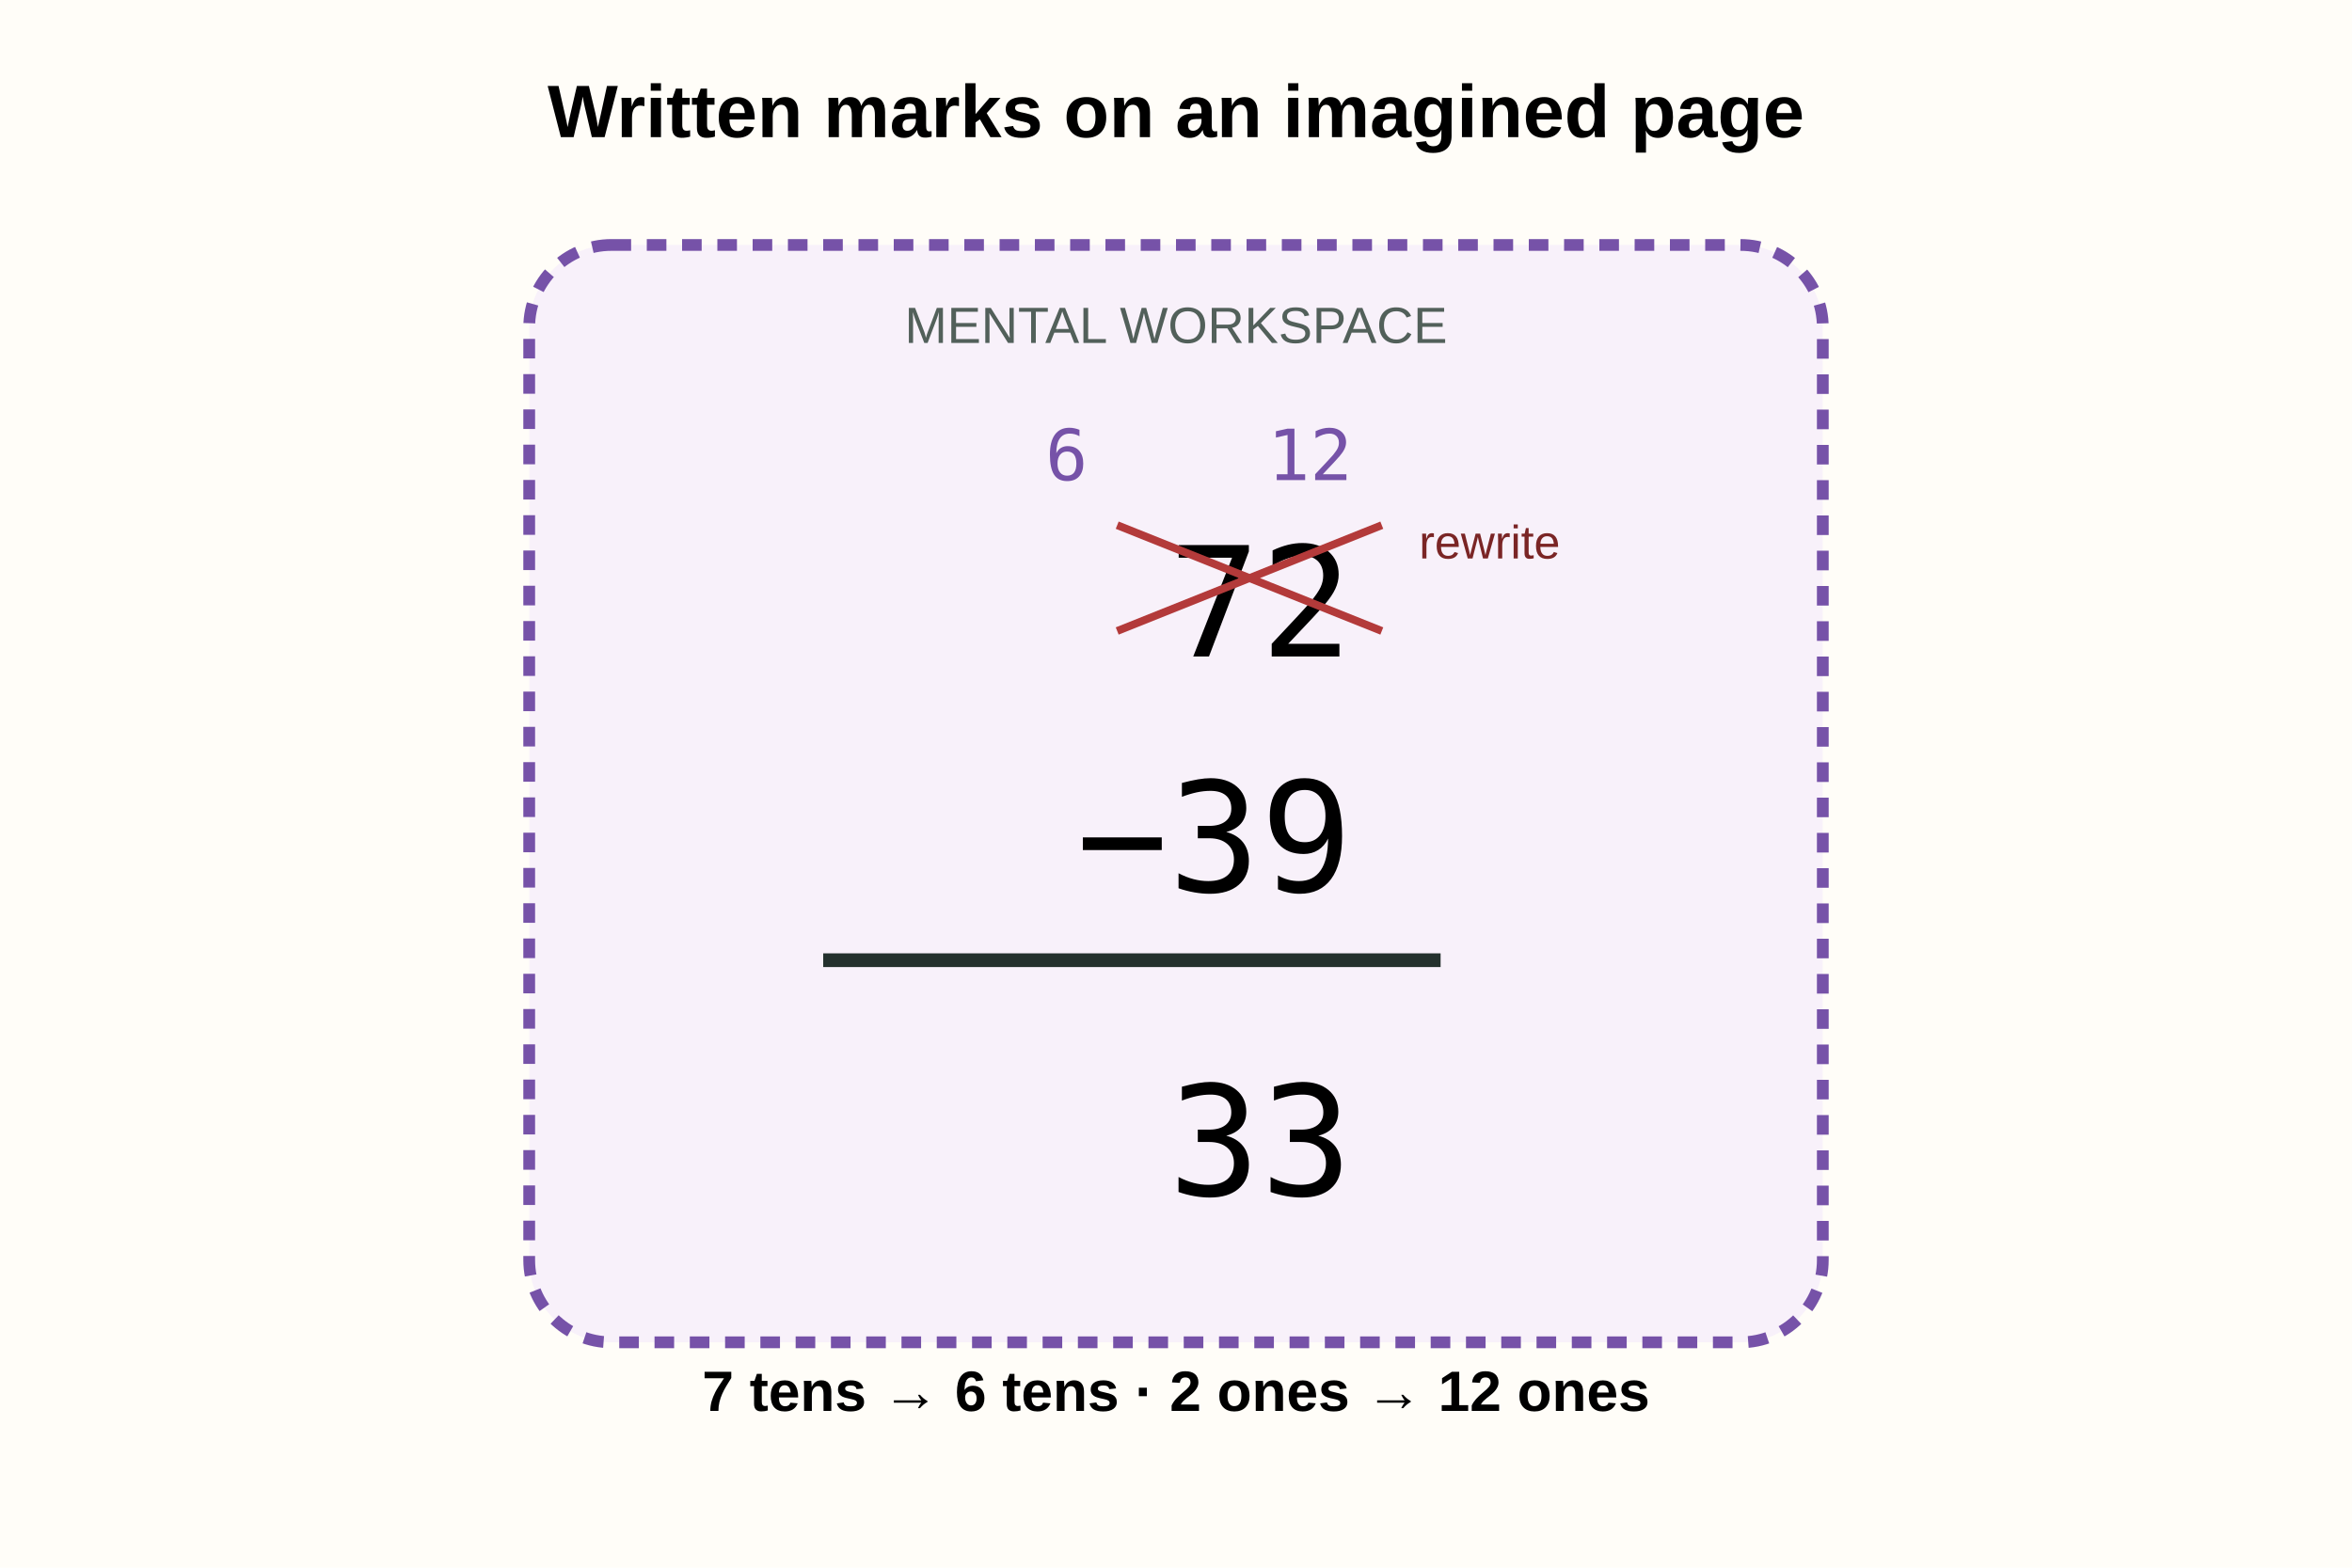
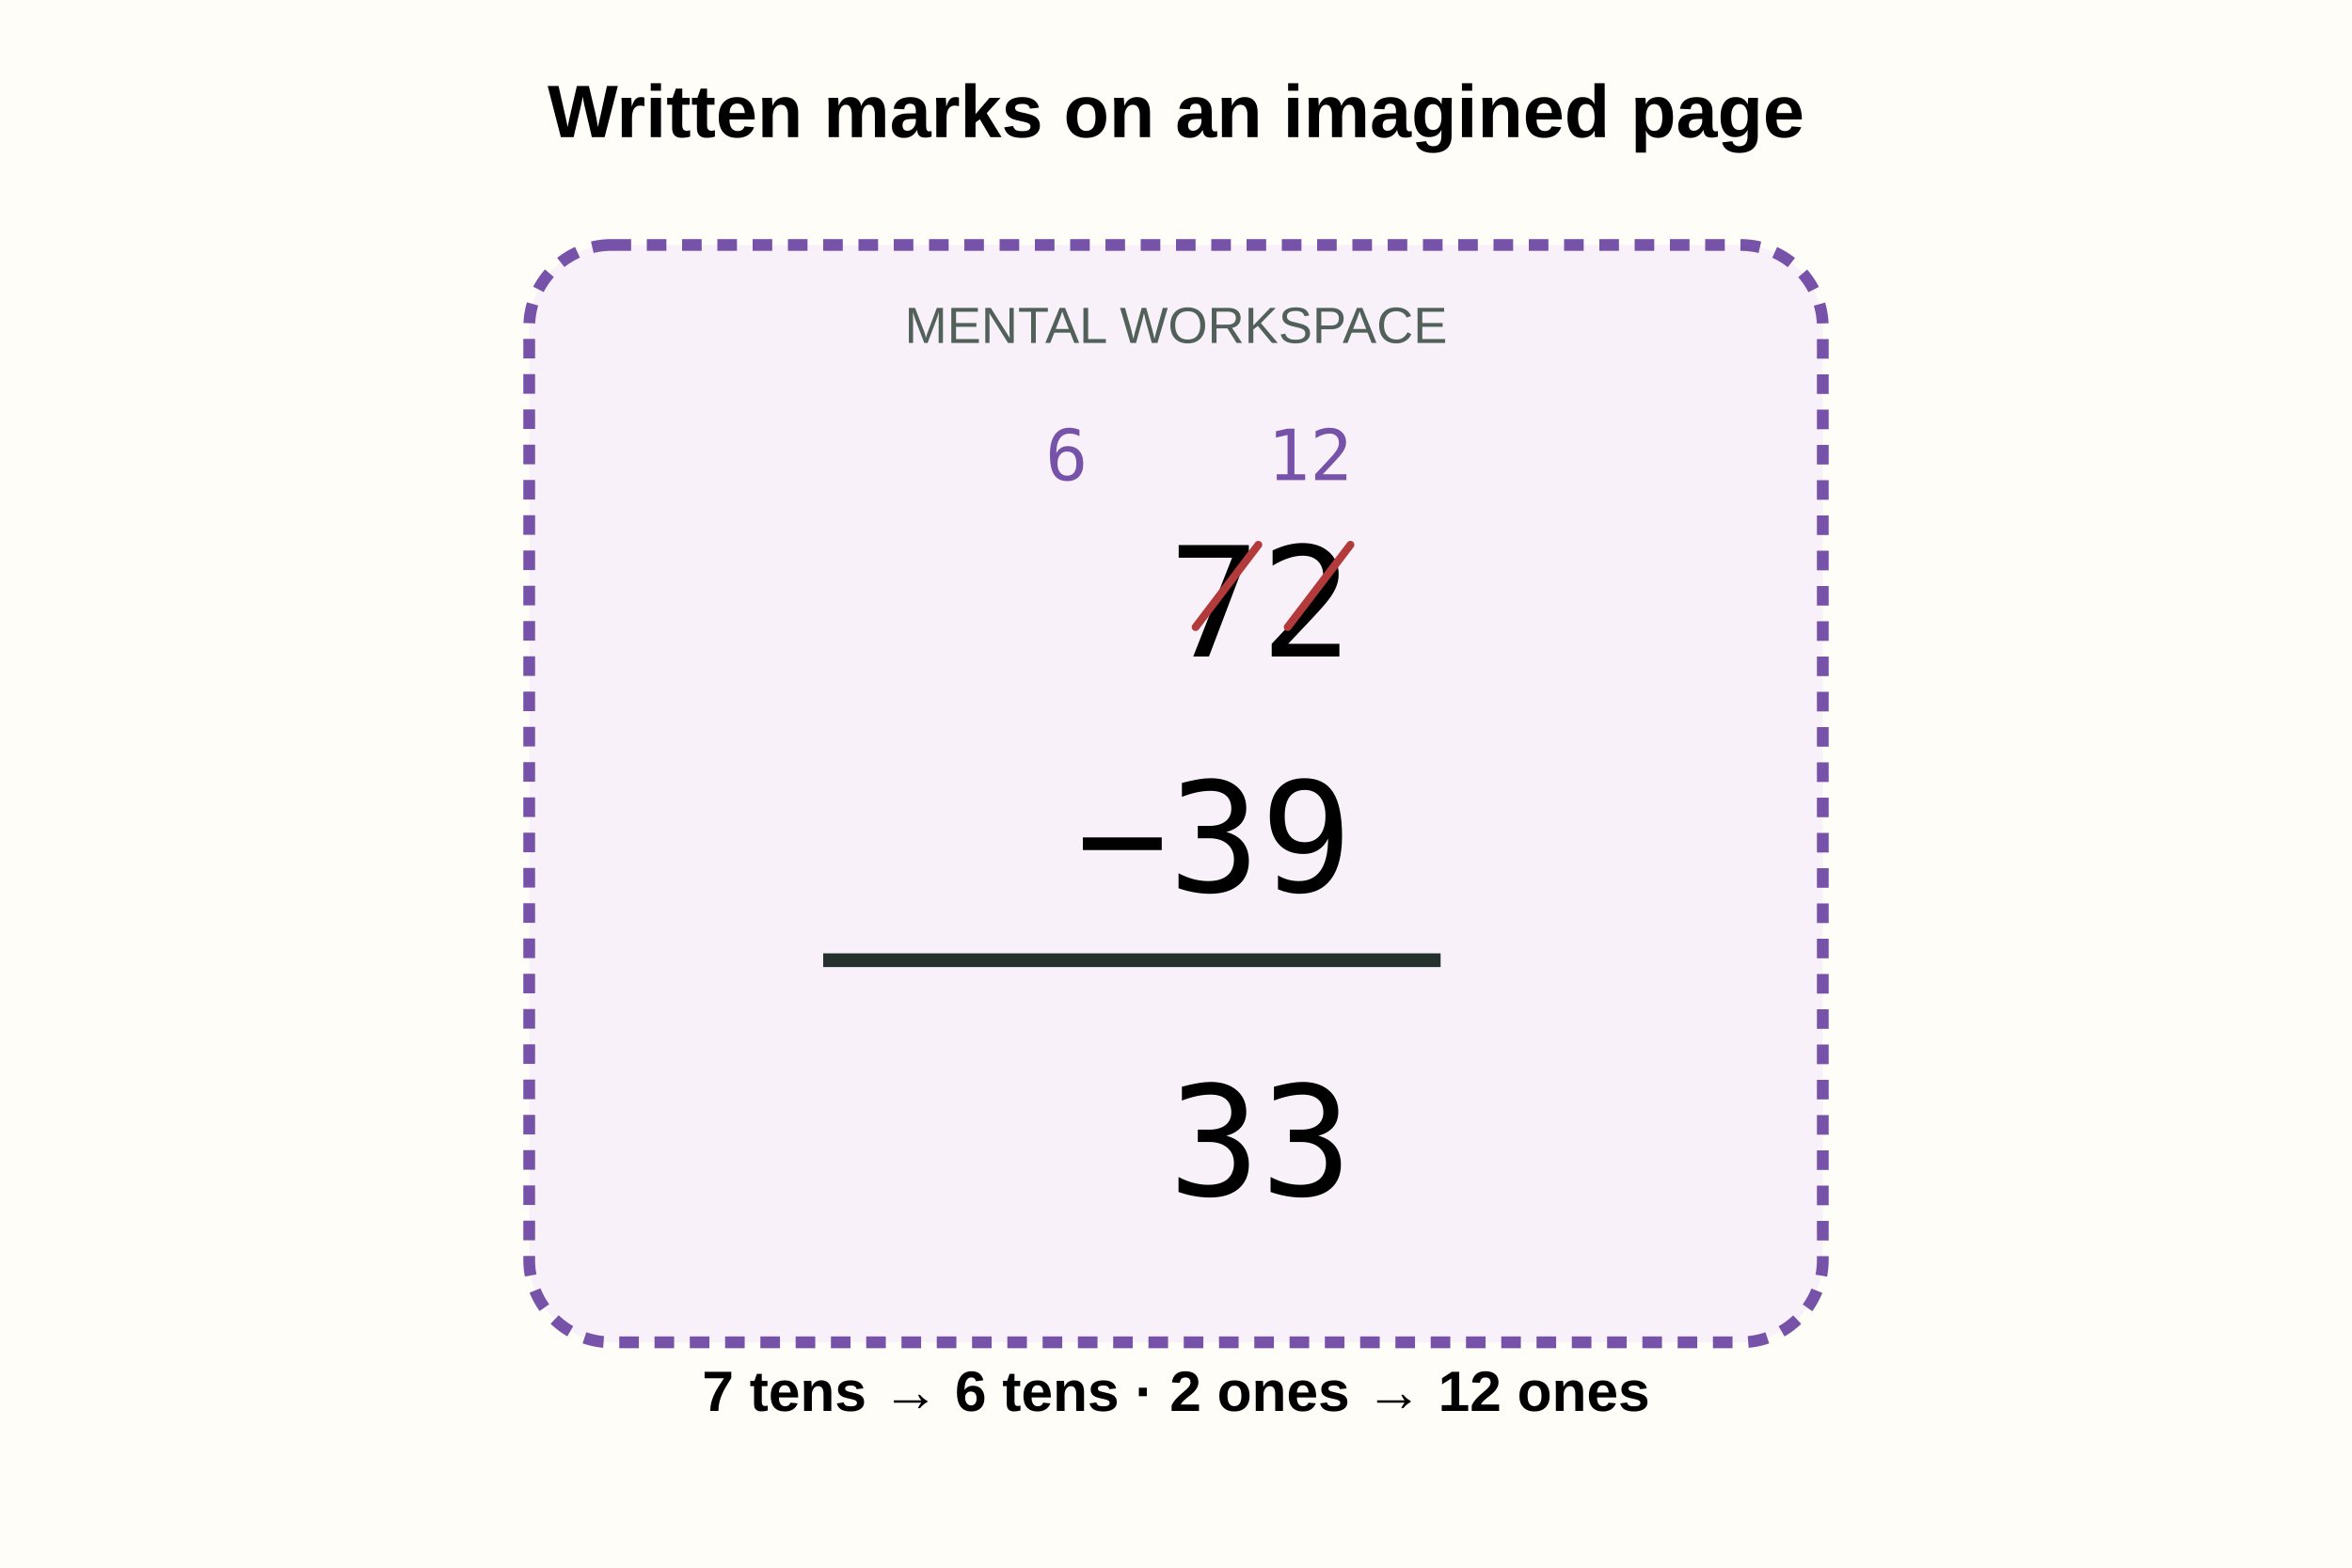
- <svg xmlns="http://www.w3.org/2000/svg" data-qa-image-fixes="2026-09-08" width="1200" height="800" viewBox="0 0 1200 800" role="img" aria-labelledby="title desc" shape-rendering="geometricPrecision" text-rendering="optimizeLegibility">
+ <svg xmlns="http://www.w3.org/2000/svg" data-qa-image-pass="2026-09-26" width="1200" height="800" viewBox="0 0 1200 800" role="img" aria-labelledby="title desc" shape-rendering="geometricPrecision" text-rendering="optimizeLegibility">
  <rect width="1200" height="800" fill="#FFFDF8" />
  <g font-family="Arial,sans-serif" text-anchor="middle">
    <text x="600" y="70" font-size="38" font-weight="700">Written marks on an imagined page</text>
    <rect x="270" y="125" width="660" height="560" rx="42" fill="#F4EBFA" fill-opacity=".65" stroke="#7652A8" stroke-width="6" stroke-dasharray="10 8" />
    <text x="600" y="175" font-size="26" fill="#52605A">MENTAL WORKSPACE</text>
    <g font-family="Consolas,monospace" font-size="78" text-anchor="end">
      <text x="690" y="335">72</text>
      <text x="690" y="455">−39</text>
      <path d="M420 490h315" stroke="#24312D" stroke-width="7" />
      <text x="690" y="610">33</text>
      <text x="555" y="245" font-size="36" fill="#7652A8">6</text>
      <text x="690" y="245" font-size="36" fill="#7652A8">12</text>
    </g>
    <text x="600" y="720" font-size="29" font-weight="700">7 tens → 6 tens · 2 ones → 12 ones</text>
  </g>
-   <g data-qa-detail="rewrite-marks">
-     <path d="M570 268l135 54M705 268l-135 54" stroke="#B33A3A" stroke-width="4" />
-     <text x="760" y="285" text-anchor="middle" font-family="Arial,sans-serif" font-size="24" fill="#7A2525">rewrite</text>
+   <g data-qa-detail="rewrite-marks" fill="none" stroke="#B33A3A" stroke-width="4" stroke-linecap="round">
+     <path d="M610 320l32-42M657 320l32-42" />
  </g>
</svg>
